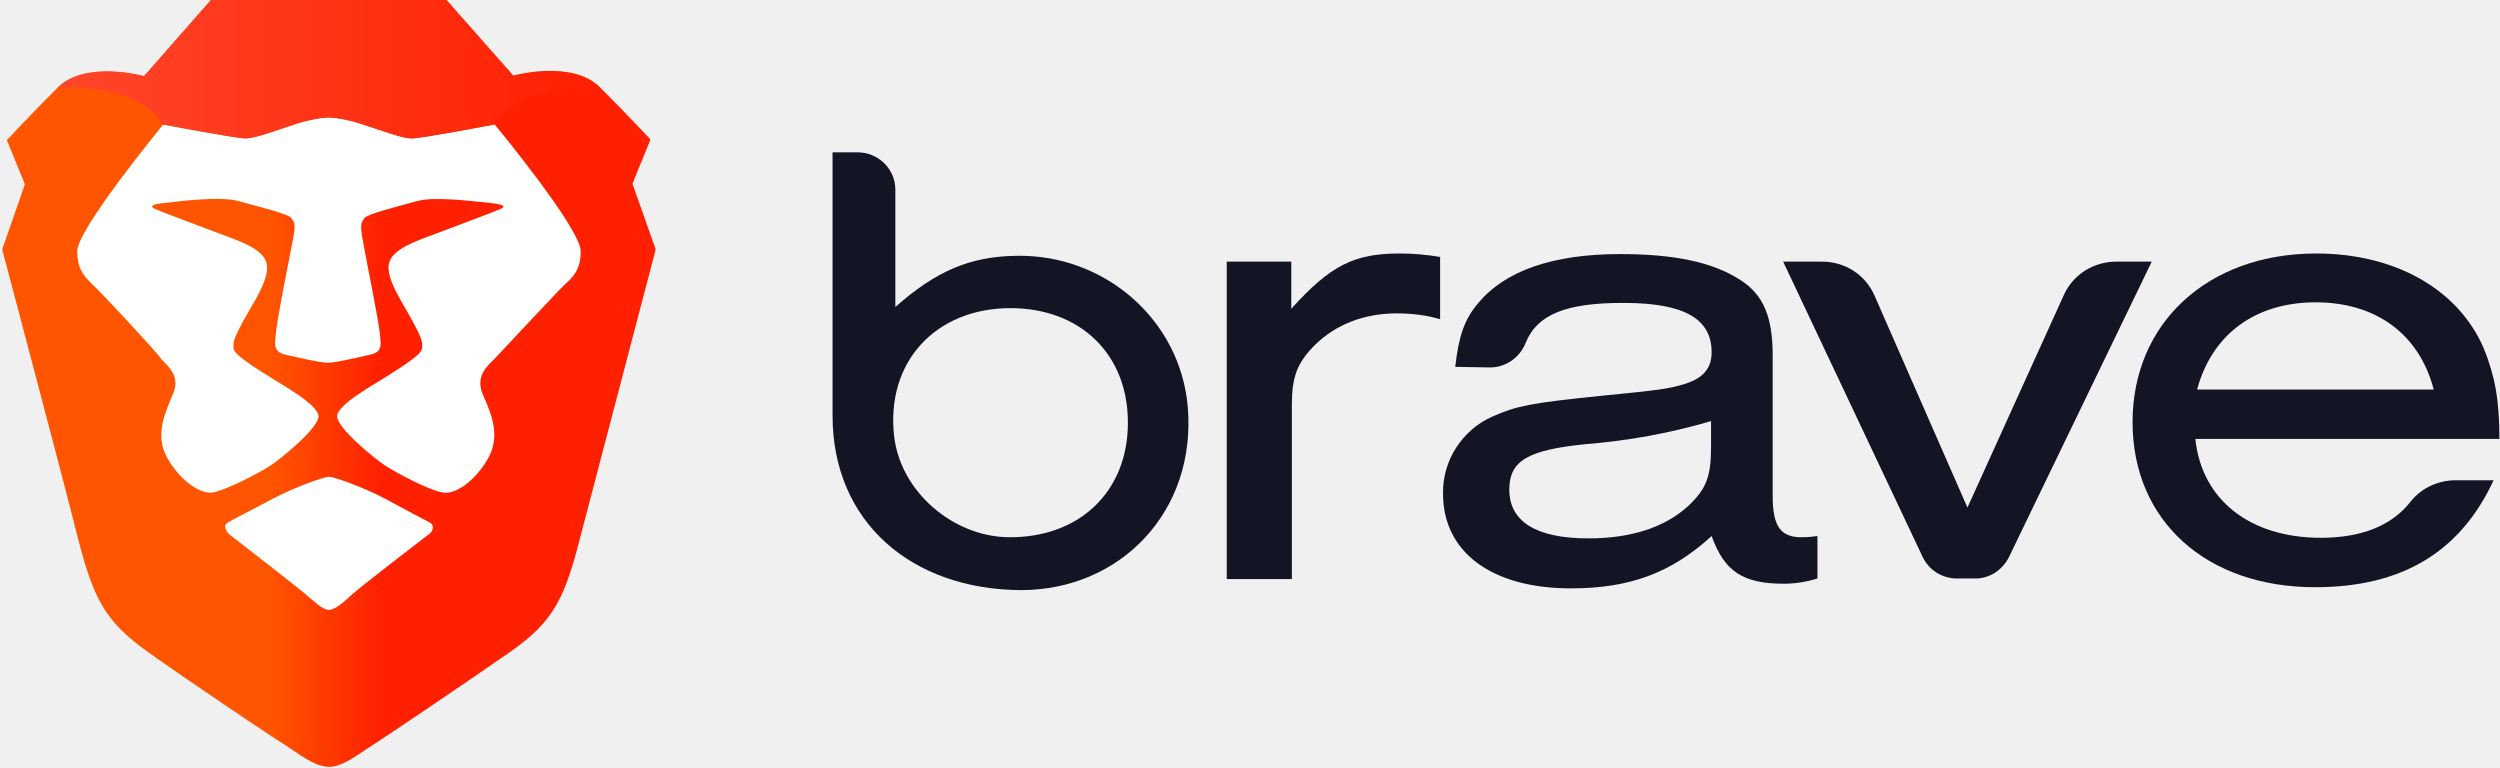
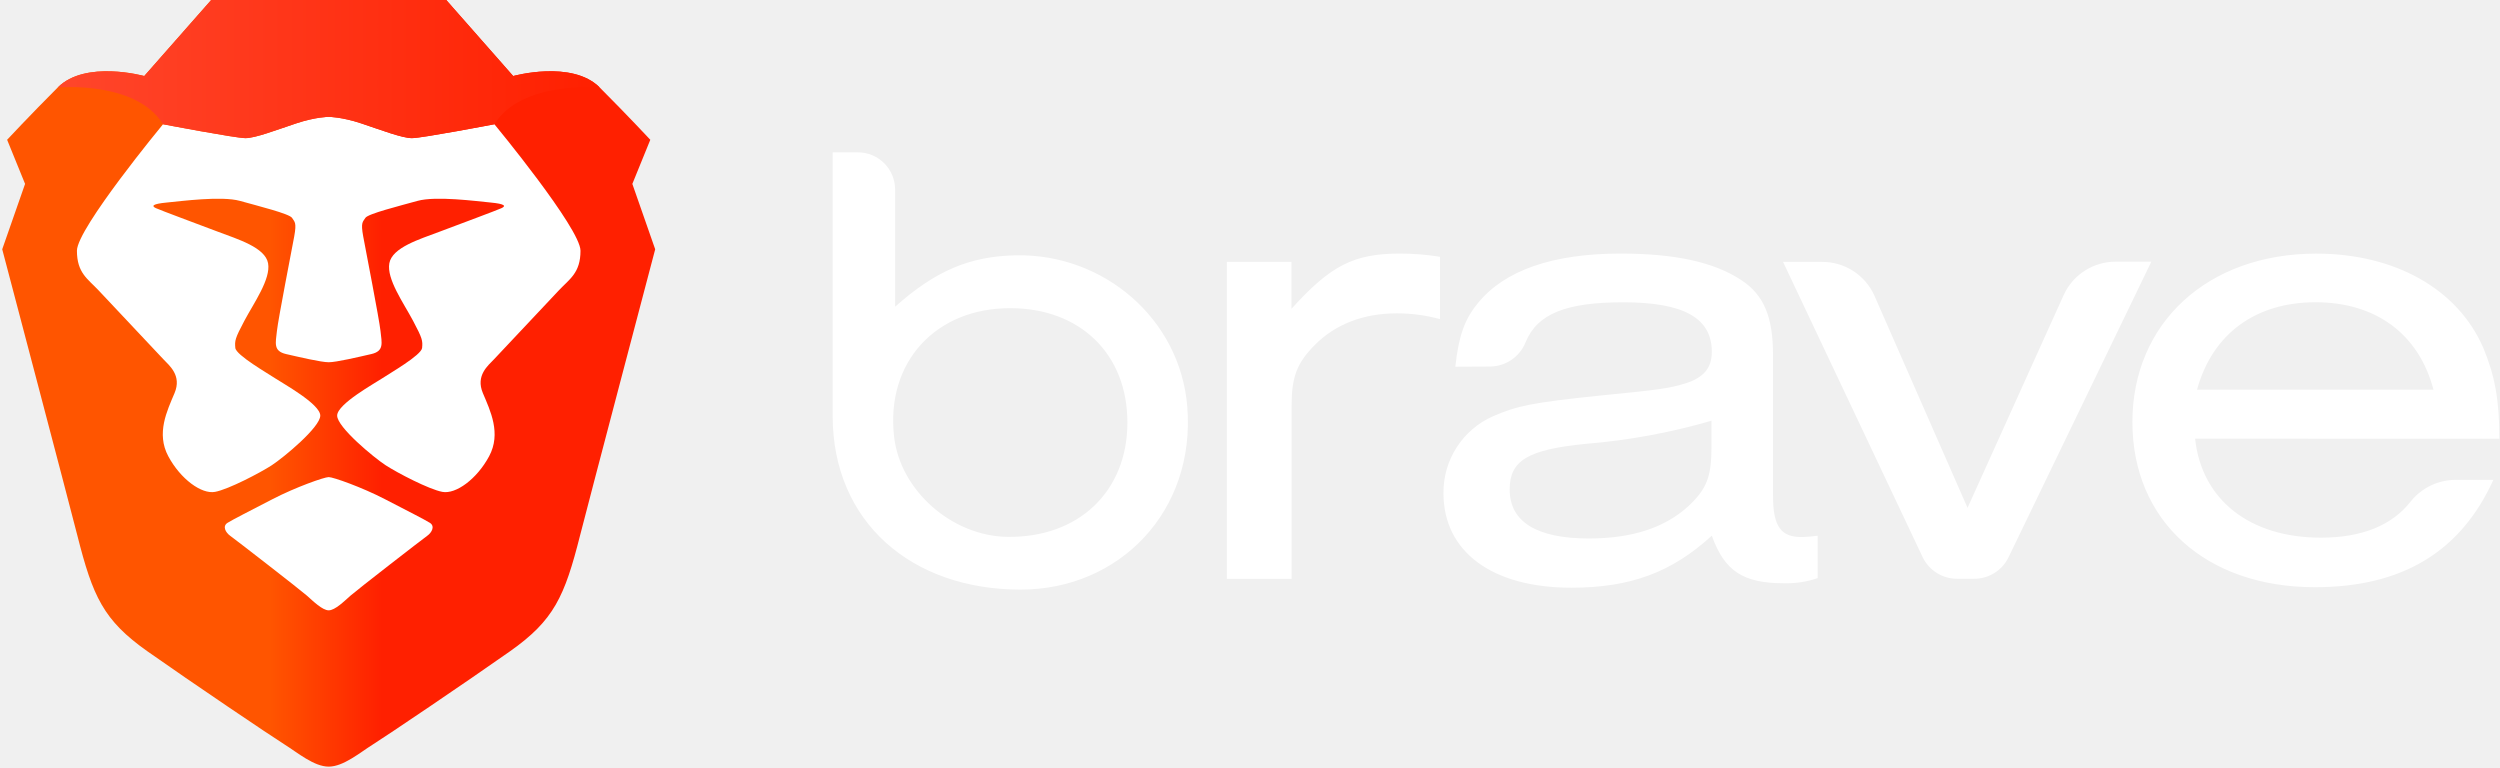
- <svg xmlns="http://www.w3.org/2000/svg" xml:space="preserve" id="Layer_1" x="0" y="0" style="enable-background:new 0 0 430 132" version="1.1" viewBox="0 0 430 132">
-   <style>.st0{fill:#131525}</style>
-   <g id="Group-4" transform="translate(153 26)">
-     <path id="Shape" d="M-9.8 45.5V.2h4.3C-1.9.2 1 3.1 1 6.6v20.2c7-6.2 12.9-8.7 20.8-8.8 15.1-.3 28.2 10.9 29.5 26 1.5 18-11.6 31.5-28.7 31.5-18.8-.1-32.4-11.7-32.4-30zM.8 49.1c1.1 9.4 10 17.1 19.5 17.3 12.3.2 20.7-7.8 20.7-19.7S32.7 27 20.8 27C8 27-.7 36.2.8 49.1z" class="st0" />
-     <path id="Shape_1_" d="M69.1 19v8.1c6.8-7.5 10.8-9.5 18.7-9.5 2.3 0 4.6.2 6.9.6v10.7c-2.4-.7-4.9-1-7.4-1-5.7 0-10.5 1.9-14.1 5.4-3.1 3.1-4 5.5-4 10.4v29.9H58V19h11.1z" class="st0" />
-     <path id="Shape_2_" d="M97.3 37.1c.6-5.3 1.6-8.2 3.9-10.9 4.6-5.6 12.8-8.5 24.5-8.5 9.3 0 16 1.4 20.7 4.5 3.9 2.5 5.5 6.3 5.5 12.9v24.2c0 5.3 1.4 7.2 5.2 7.1.8 0 1.7-.1 2.5-.2v7.3c-1.9.6-3.9.9-5.8.9-7 0-10.2-2.1-12.4-8.2-6.9 6.3-14 9-24.2 9-13.6 0-22-6.2-22-16.3-.1-5.7 3.3-11 8.6-13.3 4.1-1.8 6.6-2.3 18.4-3.5 10.1-1 11.8-1.2 14.7-2.1 3.1-1 4.5-2.7 4.5-5.4 0-5.9-4.9-8.5-15.2-8.5-9.7 0-14.8 1.9-16.8 6.9-1 2.5-3.4 4.2-6.1 4.2l-6-.1zm44.1 9.3c-7.1 2.1-14.3 3.4-21.7 4-10 1-13.1 2.9-13.1 7.8 0 5.5 4.6 8.4 13.6 8.4 7.4 0 13.1-1.9 17.1-5.5 3.2-3 4-5.1 4-10.3v-4.4z" class="st0" />
-     <path id="Shape_3_" d="M186.5 73.5h-2.9c-2.5 0-4.8-1.4-5.9-3.7l-24-50.8h6.7c3.9 0 7.4 2.2 9 5.8l16 36.5L202 24.7c1.6-3.5 5.1-5.7 9-5.7h6.1l-24.6 50.9c-1.2 2.3-3.5 3.7-6 3.6z" class="st0" />
-     <path id="Shape_4_" d="M224.6 49.5c1.1 10.5 9.4 17 21.6 17 7 0 12.2-2.1 15.4-6.2 1.9-2.4 4.8-3.7 7.8-3.7h6.5C270.2 68.9 260.2 75 245.2 75c-18.7 0-31.4-11.4-31.4-28.4s12.9-29 31.6-29c13.5 0 24.4 6.1 28.8 16.3 1.9 4.7 2.7 8.8 2.7 15.6h-52.3zm41-8.5c-2.5-9.6-10-15-20.3-15s-17.8 5.4-20.4 15h40.7z" class="st0" />
-   </g>
-   <g id="build-icons_x2F_Stable">
-     <g id="Logo" transform="translate(10.382)">
-       <linearGradient id="Head_1_" x1="95.665" x2="96.665" y1="174.189" y2="174.189" gradientTransform="matrix(112.3123 0 0 -131.86 -10754.413 23034.498)" gradientUnits="userSpaceOnUse">
-         <stop offset="0" style="stop-color:#f50" />
-         <stop offset=".41" style="stop-color:#f50" />
-         <stop offset=".582" style="stop-color:#ff2000" />
-         <stop offset="1" style="stop-color:#ff2000" />
-       </linearGradient>
-       <path id="Head" d="m98.4 31.6 3.1-7.6s-3.9-4.2-8.7-9c-4.8-4.8-14.9-2-14.9-2L66.4 0H25.9L14.4 13.1s-10.1-2.8-14.9 2-8.7 9-8.7 9l3.1 7.6-3.9 11.2S1.6 86.7 2.9 92.1c2.7 10.5 4.5 14.6 12.1 20s21.3 14.6 23.6 16c2.2 1.4 5.1 3.8 7.6 3.8s5.3-2.4 7.6-3.8c2.2-1.4 16-10.7 23.6-16 7.6-5.3 9.4-9.4 12.1-20 1.4-5.4 12.9-49.2 12.9-49.2l-4-11.3z" style="fill:url(#Head_1_)" />
-       <path id="Face" d="M74.7 21.4s14.8 17.9 14.8 21.8-1.9 4.8-3.8 6.8-10.1 10.7-11.1 11.8c-1.1 1.1-3.2 2.8-2 5.9 1.3 3 3.2 6.9 1.1 10.9-2.1 3.9-5.7 6.6-8 6.1-2.3-.4-7.8-3.3-9.8-4.6-2-1.3-8.3-6.5-8.3-8.5s6.6-5.6 7.8-6.4c1.2-.8 6.7-4 6.8-5.2.1-1.2.1-1.6-1.6-4.7-1.6-3.1-4.6-7.2-4.1-9.9s5.2-4.1 8.6-5.4c3.4-1.3 9.9-3.7 10.7-4.1.8-.4.6-.7-1.9-1-2.5-.2-9.4-1.2-12.6-.3s-8.5 2.2-9 2.9c-.4.7-.8.7-.4 3.2.4 2.4 2.8 14.2 3 16.3.2 2.1.7 3.5-1.6 4-2.2.5-6 1.4-7.3 1.4s-5.1-.9-7.3-1.4c-2.2-.5-1.8-1.9-1.6-4s2.5-13.8 3-16.3c.4-2.4.1-2.5-.4-3.2-.4-.7-5.8-2-9-2.9s-10.1 0-12.6.3c-2.5.2-2.7.6-1.9 1 .8.4 7.3 2.8 10.7 4.1 3.4 1.3 8.1 2.7 8.6 5.4s-2.4 6.8-4.1 9.9c-1.6 3.1-1.7 3.4-1.6 4.7.1 1.2 5.6 4.4 6.8 5.2 1.2.8 7.8 4.4 7.8 6.4s-6.3 7.2-8.3 8.5c-2 1.3-7.4 4.1-9.8 4.6-2.3.4-5.9-2.2-8-6.1-2.1-3.9-.2-7.8 1.1-10.9 1.3-3-.9-4.7-2-5.9-.8-1.2-8.9-9.9-10.8-11.8-1.9-2-3.7-3-3.7-6.8s14.8-21.8 14.8-21.8 12.5 2.4 14.2 2.4 5.3-1.4 8.7-2.5 5.6-1.1 5.6-1.1 2.2 0 5.6 1.1 7 2.5 8.7 2.5 14.2-2.4 14.2-2.4zM63.6 89.9c.9.6.4 1.7-.5 2.2-.8.6-12.1 9.3-13.1 10.3-1.1 1-2.7 2.5-3.8 2.5-1.1 0-2.7-1.6-3.8-2.5-1.1-1-12.3-9.7-13.1-10.3-.8-.6-1.4-1.7-.5-2.2.9-.6 3.8-2 7.7-4.1 4-2.1 8.9-3.8 9.7-3.8.8 0 5.7 1.7 9.7 3.8 3.9 2.1 6.7 3.6 7.7 4.1z" style="fill:#fff" />
-       <g id="Top-Head">
-         <linearGradient id="path-3_2_" x1="95.492" x2="96.47" y1="172.774" y2="172.774" gradientTransform="matrix(93.2192 0 0 -23.7599 -8900.126 4116.98)" gradientUnits="userSpaceOnUse">
-           <stop offset="0" style="stop-color:#ff452a" />
-           <stop offset="1" style="stop-color:#ff2000" />
-         </linearGradient>
-         <path id="path-3_1_" d="M77.9 13.1 66.4 0H25.9L14.4 13.1s-10.1-2.8-14.9 2c0 0 13.5-1.2 18.1 6.3 0 0 12.5 2.4 14.2 2.4s5.3-1.4 8.7-2.5 5.6-1.1 5.6-1.1 2.2 0 5.6 1.1 7 2.5 8.7 2.5 14.2-2.4 14.2-2.4c4.6-7.5 18.1-6.3 18.1-6.3-4.7-4.8-14.8-2-14.8-2" style="fill:url(#path-3_2_)" />
-       </g>
+ <svg xmlns="http://www.w3.org/2000/svg" xmlns:xlink="http://www.w3.org/1999/xlink" width="430" height="132">
+   <defs>
+     <linearGradient id="a" x1="0%" x2="100%" y1="50.706%" y2="50.706%">
+       <stop offset="0%" stop-color="#F50" />
+       <stop offset="40.988%" stop-color="#F50" />
+       <stop offset="58.198%" stop-color="#FF2000" />
+       <stop offset="100%" stop-color="#FF2000" />
+     </linearGradient>
+     <linearGradient id="c" x1="2.148%" x2="100%" y1="50.706%" y2="50.706%">
+       <stop offset="0%" stop-color="#FF452A" />
+       <stop offset="100%" stop-color="#FF2000" />
+     </linearGradient>
+     <path id="b" d="M87.884 13.077 76.372 0H35.94L24.428 13.077S14.32 10.266 9.547 15.045c0 0 13.477-1.218 18.11 6.325 0 0 12.495 2.39 14.18 2.39 1.684 0 5.334-1.406 8.704-2.53 3.369-1.125 5.615-1.133 5.615-1.133s2.246.008 5.616 1.133c3.37 1.124 7.02 2.53 8.704 2.53 1.685 0 14.18-2.39 14.18-2.39 4.632-7.543 18.11-6.325 18.11-6.325-4.773-4.78-14.882-1.968-14.882-1.968" />
+   </defs>
+   <g fill="none" fill-rule="evenodd">
+     <g fill="#FFF" fill-rule="nonzero">
+       <path d="M143.218 71.53V26.204h4.34a6.4 6.4 0 0 1 6.403 6.396v20.154c6.955-6.2 12.87-8.682 20.754-8.84 15.12-.31 28.245 10.91 29.491 25.968 1.49 17.99-11.605 31.531-28.666 31.531-18.73 0-32.322-11.603-32.322-29.883Zm10.564 3.559c1.06 9.365 10.012 17.1 19.452 17.25 12.299.187 20.68-7.82 20.68-19.666 0-11.847-8.194-19.667-20.146-19.667-12.777-.028-21.439 9.244-19.986 22.083ZM222.13 45.046v8.073c6.759-7.492 10.761-9.505 18.673-9.505 2.302.002 4.6.187 6.872.552V54.89c-2.425-.666-4.929-1-7.444-.993-5.727 0-10.536 1.873-14.06 5.413-3.094 3.1-4.013 5.525-4.013 10.395v29.855h-11.137V45.046h11.109ZM250.318 63.074c.572-5.31 1.603-8.185 3.89-10.948 4.584-5.619 12.834-8.512 24.514-8.512 9.28 0 16.04 1.442 20.736 4.532 3.9 2.538 5.502 6.303 5.502 12.933v24.208c0 5.31 1.378 7.183 5.156 7.08a23.6 23.6 0 0 0 2.522-.225v7.295c-1.878.642-3.856.94-5.84.88-6.984 0-10.19-2.097-12.365-8.184-6.871 6.302-13.977 8.953-24.167 8.953-13.63 0-21.991-6.19-21.991-16.258a14.309 14.309 0 0 1 8.586-13.26c4.125-1.77 6.647-2.323 18.44-3.54 10.077-.993 11.802-1.218 14.66-2.107 3.094-.993 4.472-2.65 4.472-5.413 0-5.863-4.921-8.513-15.233-8.513-9.75 0-14.774 1.93-16.79 6.855a6.646 6.646 0 0 1-6.14 4.196l-5.952.028Zm44.059 9.29a109.176 109.176 0 0 1-21.654 3.98c-9.965.992-13.059 2.875-13.059 7.847 0 5.526 4.584 8.429 13.63 8.429 7.443 0 13.059-1.873 17.07-5.525 3.207-2.988 4.013-5.086 4.013-10.302v-4.43ZM339.523 99.55h-2.868a6.563 6.563 0 0 1-5.944-3.69l-24.026-50.814h6.675a9.815 9.815 0 0 1 9.027 5.778l16.03 36.523 16.564-36.663a9.816 9.816 0 0 1 8.98-5.675h6.066l-24.589 50.907a6.563 6.563 0 0 1-5.915 3.634ZM377.554 75.454c1.144 10.507 9.375 17.025 21.646 17.025 6.965 0 12.186-2.07 15.42-6.2a9.94 9.94 0 0 1 7.78-3.745h6.46C423.235 94.914 413.167 101 398.159 101c-18.748 0-31.385-11.387-31.385-28.413 0-17.025 12.946-28.965 31.62-28.965 13.508 0 24.372 6.078 28.75 16.257 1.95 4.683 2.747 8.84 2.747 15.583l-52.337-.009Zm41.003-8.428c-2.521-9.618-9.965-15.04-20.276-15.04-10.312 0-17.755 5.422-20.39 15.04h40.666Z" />
+     </g>
+     <g transform="translate(.382)">
+       <path fill="url(#a)" d="m108.381 31.632 3.089-7.59s-3.93-4.218-8.704-8.997c-4.773-4.78-14.882-1.968-14.882-1.968L76.372 0H35.94L24.428 13.077S14.32 10.266 9.547 15.045C4.773 19.825.842 24.04.842 24.04l3.089 7.59-3.93 11.246S11.56 86.72 12.915 92.075c2.667 10.543 4.492 14.619 12.074 19.96 7.58 5.342 21.339 14.62 23.585 16.025 2.246 1.406 5.054 3.8 7.581 3.8s5.335-2.394 7.581-3.8c2.247-1.406 16.005-10.683 23.586-16.025 7.581-5.341 9.406-9.417 12.073-19.96 1.355-5.354 12.916-49.198 12.916-49.198l-3.93-11.245Z" />
+       <path fill="#FFF" d="M84.655 21.37s14.808 17.922 14.808 21.753c0 3.83-1.863 4.841-3.736 6.833L84.625 61.76c-1.05 1.117-3.238 2.81-1.951 5.858 1.286 3.048 3.183 6.926 1.073 10.86-2.11 3.933-5.725 6.559-8.041 6.125-2.317-.435-7.757-3.281-9.758-4.581-2-1.3-8.34-6.537-8.34-8.54 0-2.003 6.554-5.6 7.764-6.417 1.212-.817 6.735-3.98 6.848-5.221.113-1.242.07-1.606-1.56-4.674-1.63-3.068-4.566-7.162-4.077-9.886.489-2.723 5.223-4.14 8.6-5.417 3.379-1.277 9.883-3.69 10.695-4.065.813-.375.603-.732-1.859-.966-2.46-.234-9.445-1.162-12.594-.283-3.15.879-8.529 2.216-8.965 2.925-.435.709-.82.733-.372 3.179.447 2.445 2.751 14.182 2.975 16.266.223 2.085.66 3.463-1.584 3.977-2.245.514-6.024 1.406-7.323 1.406-1.298 0-5.078-.892-7.323-1.406-2.245-.514-1.807-1.892-1.583-3.977.223-2.084 2.527-13.82 2.975-16.266.447-2.446.063-2.47-.373-3.18-.436-.708-5.816-2.045-8.965-2.924s-10.133.05-12.594.283c-2.462.234-2.672.59-1.86.966.813.375 7.318 2.788 10.696 4.065 3.378 1.277 8.112 2.694 8.6 5.417.489 2.724-2.447 6.818-4.076 9.886-1.63 3.068-1.673 3.432-1.56 4.674.113 1.241 5.636 4.404 6.847 5.221 1.21.817 7.765 4.414 7.765 6.417s-6.34 7.24-8.341 8.54c-2 1.3-7.44 4.146-9.757 4.58-2.317.435-5.932-2.19-8.042-6.124-2.11-3.934-.213-7.812 1.073-10.86 1.287-3.048-.9-4.741-1.95-5.858L16.585 49.956c-1.873-1.992-3.735-3.003-3.735-6.833S27.657 21.37 27.657 21.37s12.495 2.39 14.18 2.39c1.684 0 5.334-1.406 8.704-2.53 3.369-1.125 5.615-1.133 5.615-1.133s2.246.008 5.616 1.133c3.37 1.124 7.02 2.53 8.704 2.53 1.685 0 14.18-2.39 14.18-2.39Zm-11.1 68.556c.916.575.357 1.658-.477 2.249-.835.59-12.056 9.29-13.145 10.252-1.089.962-2.689 2.55-3.777 2.55s-2.688-1.588-3.777-2.55c-1.09-.962-12.31-9.661-13.144-10.252-.835-.591-1.394-1.674-.478-2.249.917-.574 3.785-2.024 7.742-4.074 3.956-2.05 8.888-3.793 9.657-3.793.77 0 5.7 1.743 9.658 3.793 3.957 2.05 6.824 3.5 7.741 4.074Z" />
+       <use xlink:href="#b" fill="url(#c)" />
    </g>
  </g>
</svg>
